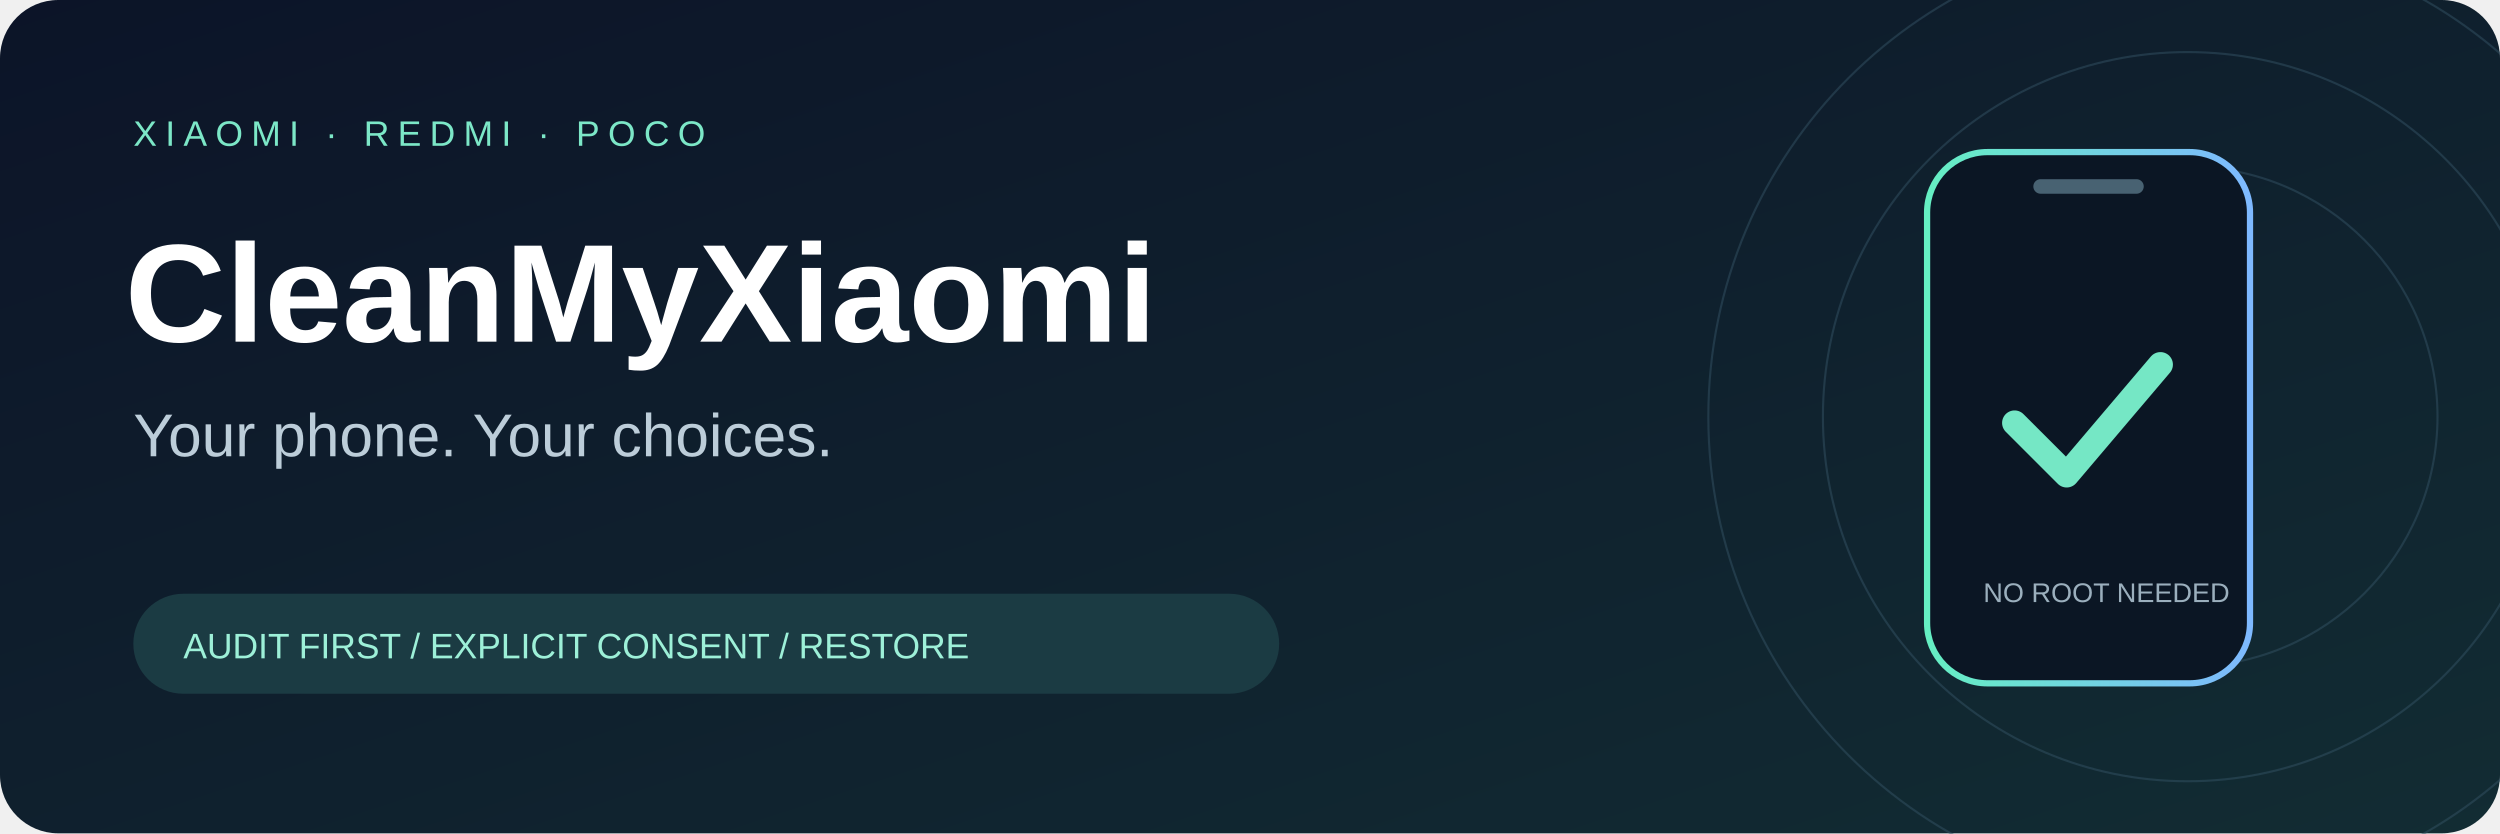
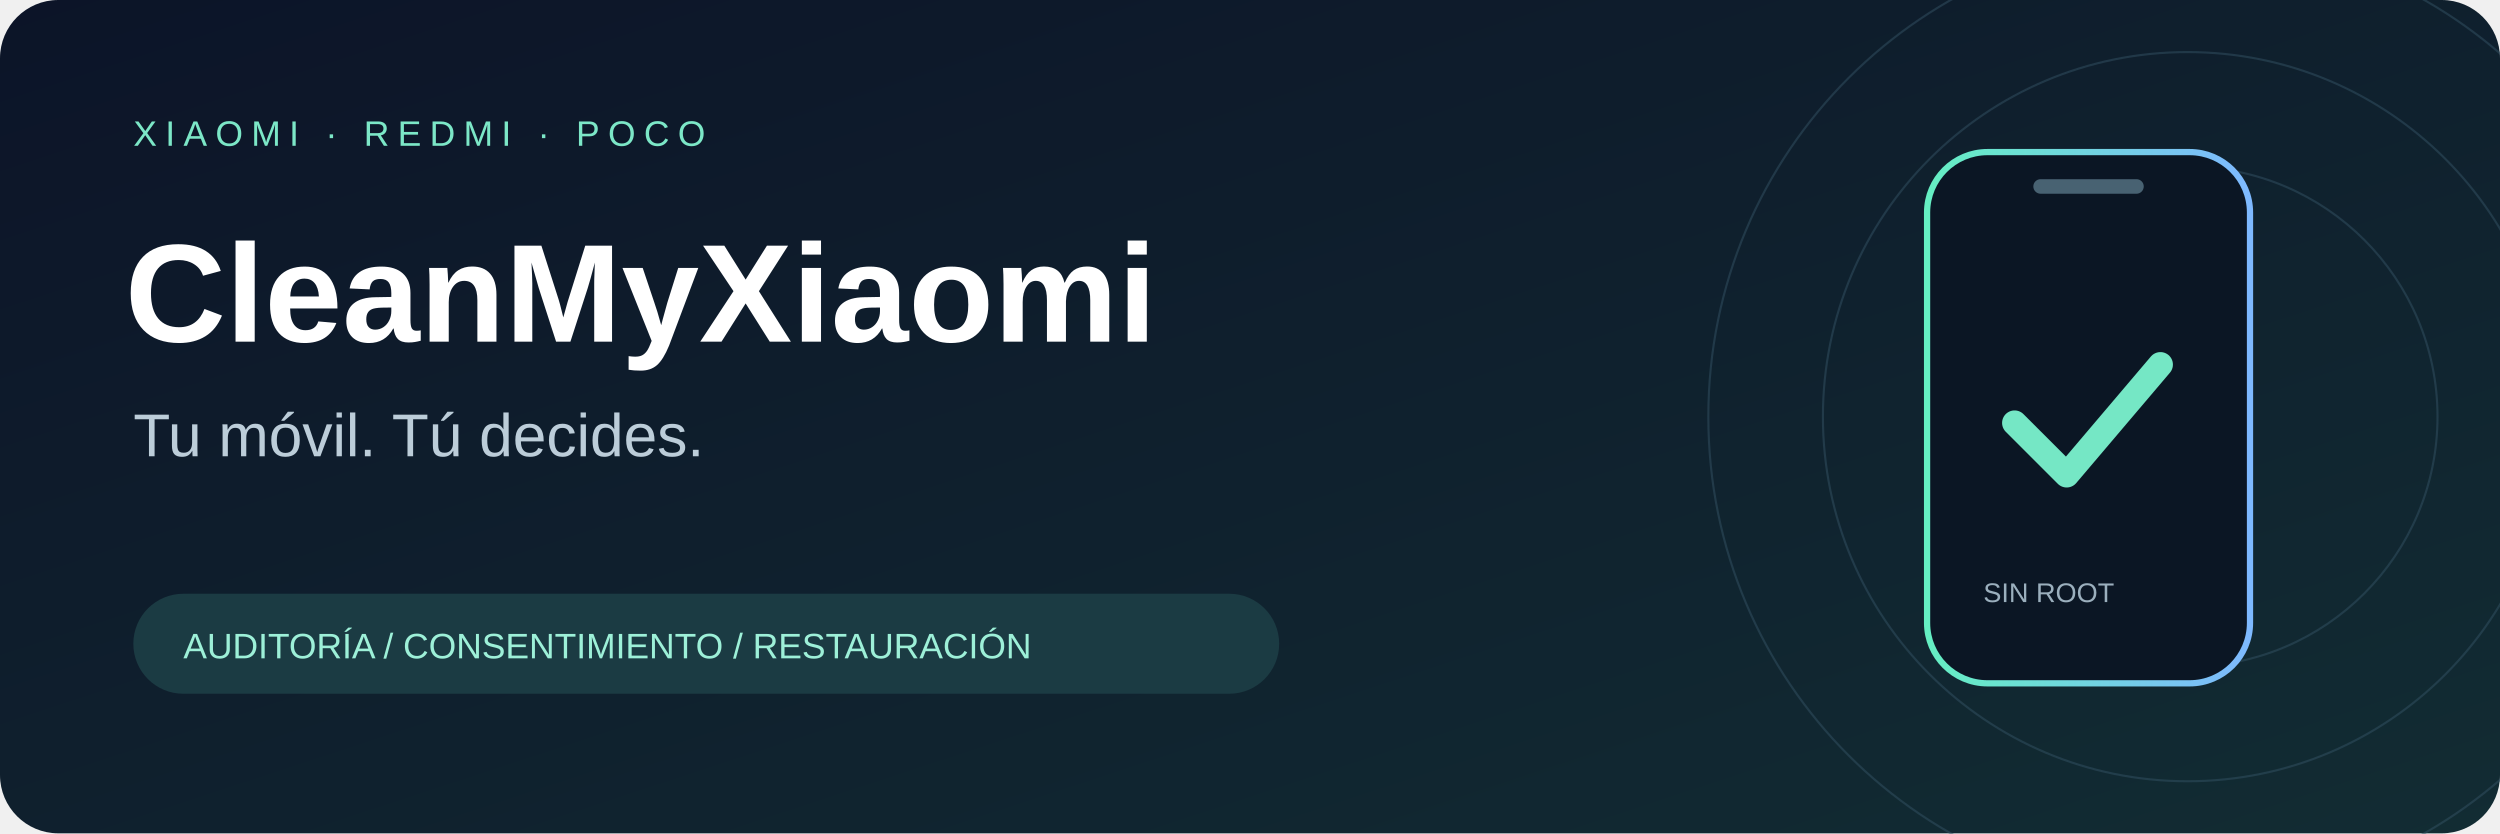
<svg xmlns="http://www.w3.org/2000/svg" width="1200" height="400" viewBox="0 0 1200 400" role="img" aria-labelledby="title desc">
  <defs>
    <linearGradient id="bg" x2="1" y2="1">
      <stop stop-color="#0c1428" />
      <stop offset="1" stop-color="#122c33" />
    </linearGradient>
    <linearGradient id="accent">
      <stop stop-color="#65efc2" />
      <stop offset="1" stop-color="#7eb9ff" />
    </linearGradient>
  </defs>
  <rect width="1200" height="400" rx="28" fill="url(#bg)" />
  <g fill="none" stroke="#335264" opacity=".5">
    <circle cx="1050" cy="200" r="230" />
    <circle cx="1050" cy="200" r="175" />
    <circle cx="1050" cy="200" r="120" />
  </g>
  <text x="64" y="70" fill="#7ce7c7" font-family="Arial,sans-serif" font-size="17" letter-spacing="4">XIAOMI · REDMI · POCO</text>
  <text x="60" y="164" fill="#fff" font-family="Arial,sans-serif" font-weight="700" font-size="67">CleanMyXiaomi</text>
-   <text x="64" y="219" fill="#bccdd9" font-family="Arial,sans-serif" font-size="29">Your phone. Your choices.</text>
+   <text x="64" y="219" fill="#bccdd9" font-family="Arial,sans-serif" font-size="29">Tu móvil. Tú decides.</text>
  <rect x="64" y="285" width="550" height="48" rx="24" fill="#1b3b43" />
-   <text x="88" y="316" fill="#9df0d8" font-family="Arial,sans-serif" font-size="17">AUDIT FIRST   /   EXPLICIT CONSENT   /   RESTORE</text>
+   <text x="88" y="316" fill="#9df0d8" font-family="Arial,sans-serif" font-size="17">AUDITORÍA   /   CONSENTIMIENTO   /   RESTAURACIÓN</text>
  <rect x="925" y="73" width="155" height="255" rx="29" fill="#0b1624" stroke="url(#accent)" stroke-width="3" />
  <rect x="976" y="86" width="53" height="7" rx="3.5" fill="#486272" />
  <path d="M967 203l25 25 45-53" stroke="#75e7c5" stroke-width="12" stroke-linecap="round" stroke-linejoin="round" fill="none" />
-   <text x="952" y="289" fill="#9bafbd" font-family="Arial,sans-serif" font-size="13">NO ROOT NEEDED</text>
+   <text x="952" y="289" fill="#9bafbd" font-family="Arial,sans-serif" font-size="13">SIN ROOT</text>
</svg>
